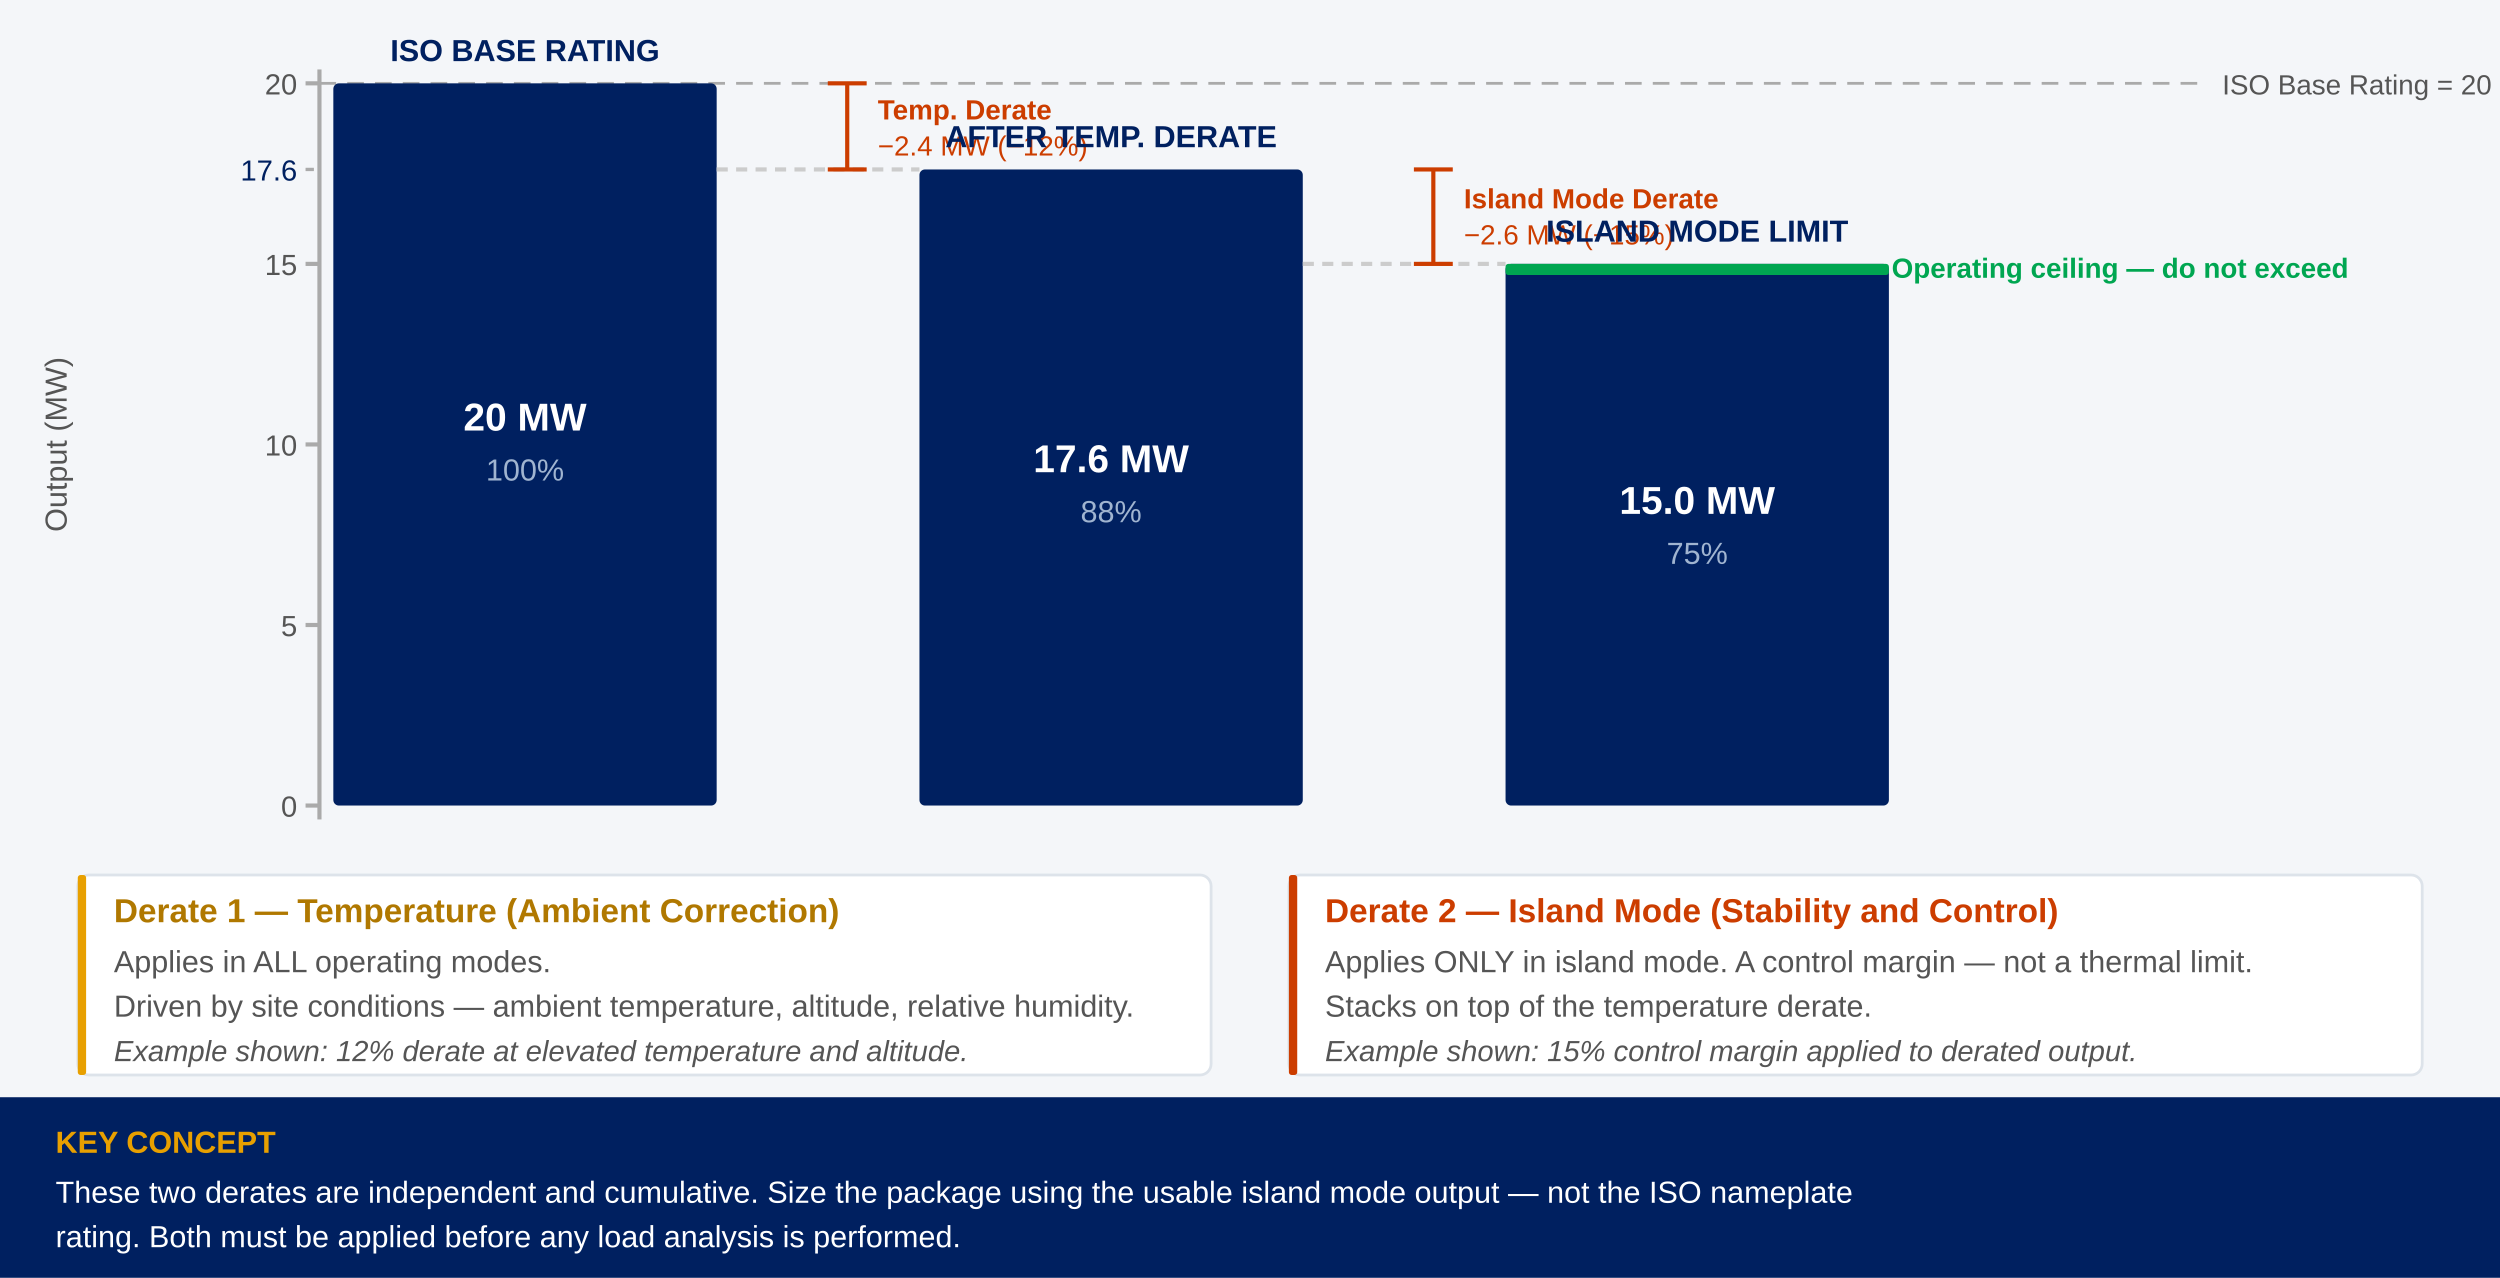
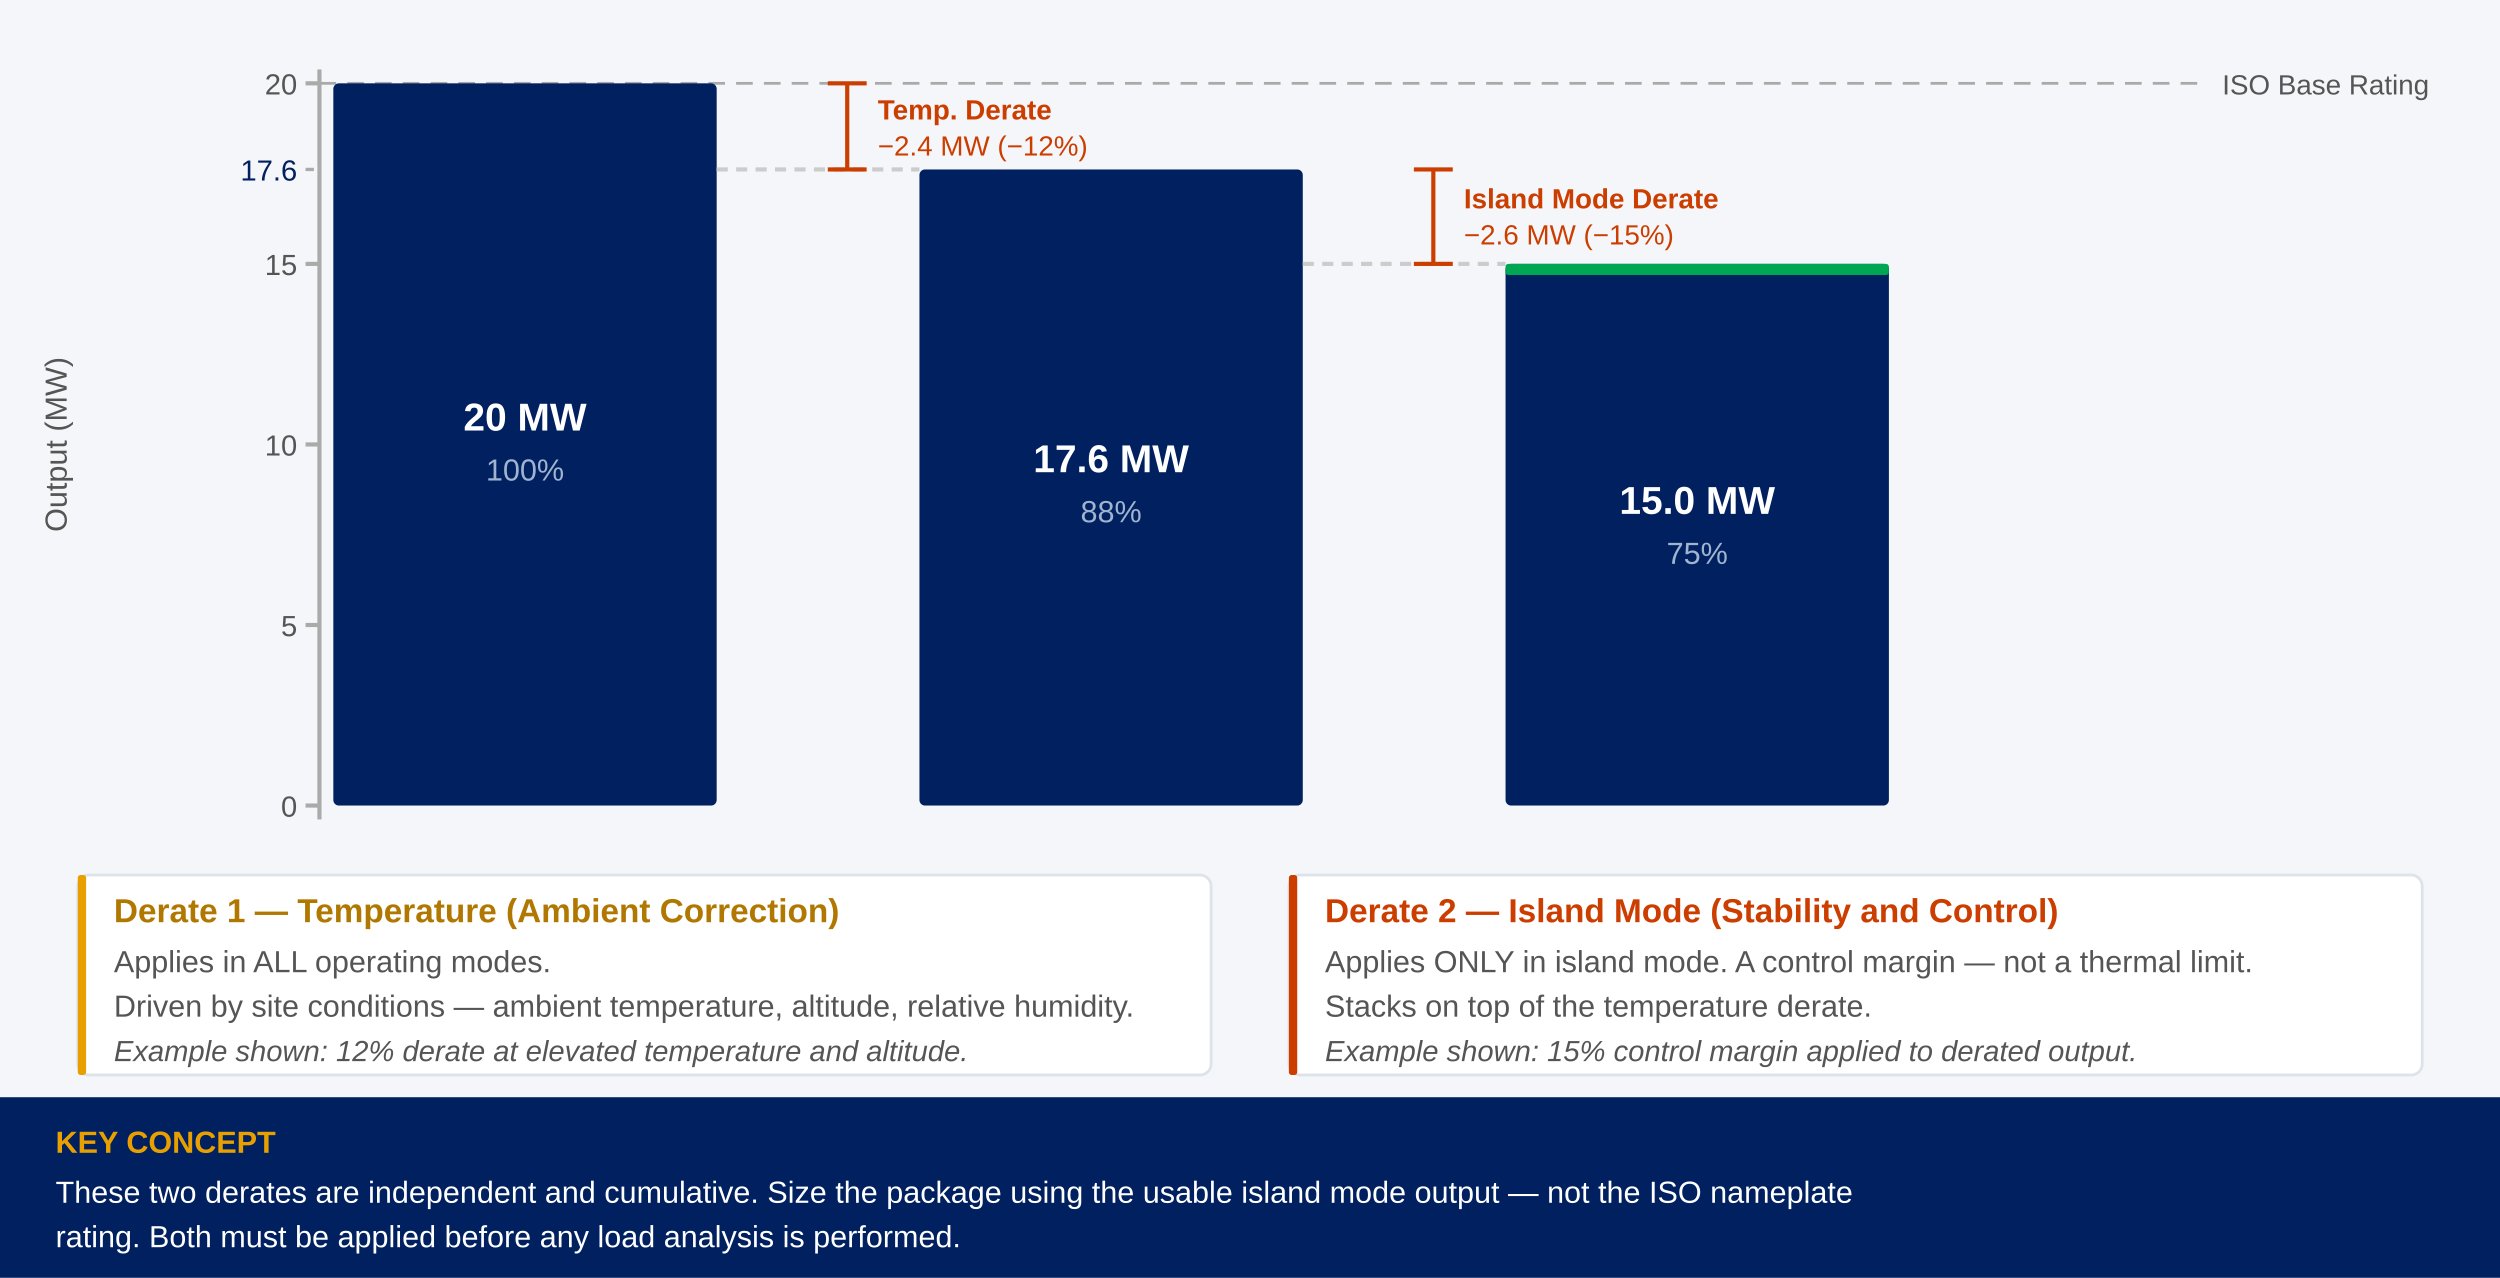
<svg xmlns="http://www.w3.org/2000/svg" viewBox="0 0 900 460" width="900" height="460" font-family="'Segoe UI', Arial, Helvetica, sans-serif">
  <rect width="900" height="460" fill="#f4f6f9" />
  <line x1="115" y1="25" x2="115" y2="295" stroke="#aaa" stroke-width="1.5" />
  <text transform="rotate(-90,24,160)" x="24" y="160" fill="#555" font-size="11" text-anchor="middle">Output (MW)</text>
  <g fill="#555" font-size="10.5" text-anchor="end">
    <line x1="110" y1="290" x2="115" y2="290" stroke="#aaa" stroke-width="1.5" />
    <text x="107" y="294">0</text>
    <line x1="110" y1="225" x2="115" y2="225" stroke="#aaa" stroke-width="1.5" />
    <text x="107" y="229">5</text>
    <line x1="110" y1="160" x2="115" y2="160" stroke="#aaa" stroke-width="1.5" />
    <text x="107" y="164">10</text>
    <line x1="110" y1="95" x2="115" y2="95" stroke="#aaa" stroke-width="1.5" />
    <text x="107" y="99">15</text>
    <line x1="110" y1="61" x2="115" y2="61" stroke="#aaa" stroke-width="1.2" stroke-dasharray="3 2" />
    <text x="107" y="65" fill="#002060">17.6</text>
    <line x1="110" y1="30" x2="115" y2="30" stroke="#aaa" stroke-width="1.5" />
    <text x="107" y="34">20</text>
  </g>
  <line x1="115" y1="30" x2="795" y2="30" stroke="#aaa" stroke-width="1" stroke-dasharray="6 4" />
-   <text x="800" y="34" fill="#555" font-size="10" text-anchor="start">ISO Base Rating = 20 MW</text>
+   <text x="800" y="34" fill="#555" font-size="10" text-anchor="start">ISO Base Rating</text>
  <rect x="120" y="30" width="138" height="260" fill="#002060" rx="2" />
-   <text x="189" y="22" fill="#002060" font-size="11" font-weight="700" text-anchor="middle">ISO BASE RATING</text>
  <text x="189" y="155" fill="white" font-size="14" font-weight="700" text-anchor="middle">20 MW</text>
  <text x="189" y="173" fill="#a0b4d0" font-size="11" text-anchor="middle">100%</text>
  <line x1="258" y1="61" x2="331" y2="61" stroke="#ccc" stroke-width="1.5" stroke-dasharray="4 3" />
  <line x1="305" y1="30" x2="305" y2="61" stroke="#cc3d00" stroke-width="1.5" />
  <line x1="298" y1="30" x2="312" y2="30" stroke="#cc3d00" stroke-width="1.5" />
  <line x1="298" y1="61" x2="312" y2="61" stroke="#cc3d00" stroke-width="1.5" />
  <text x="316" y="43" fill="#cc3d00" font-size="10" font-weight="700">Temp. Derate</text>
  <text x="316" y="56" fill="#cc3d00" font-size="10">−2.4 MW (−12%)</text>
  <rect x="331" y="61" width="138" height="229" fill="#002060" rx="2" />
-   <text x="400" y="53" fill="#002060" font-size="11" font-weight="700" text-anchor="middle">AFTER TEMP. DERATE</text>
  <text x="400" y="170" fill="white" font-size="14" font-weight="700" text-anchor="middle">17.6 MW</text>
  <text x="400" y="188" fill="#a0b4d0" font-size="11" text-anchor="middle">88%</text>
  <line x1="469" y1="95" x2="542" y2="95" stroke="#ccc" stroke-width="1.5" stroke-dasharray="4 3" />
  <line x1="516" y1="61" x2="516" y2="95" stroke="#cc3d00" stroke-width="1.5" />
  <line x1="509" y1="61" x2="523" y2="61" stroke="#cc3d00" stroke-width="1.5" />
  <line x1="509" y1="95" x2="523" y2="95" stroke="#cc3d00" stroke-width="1.5" />
  <text x="527" y="75" fill="#cc3d00" font-size="10" font-weight="700">Island Mode Derate</text>
  <text x="527" y="88" fill="#cc3d00" font-size="10">−2.6 MW (−15%)</text>
  <rect x="542" y="95" width="138" height="195" fill="#002060" rx="2" />
  <rect x="542" y="95" width="138" height="4" fill="#00a651" rx="1" />
-   <text x="681" y="100" fill="#00a651" font-size="10" font-weight="600">Operating ceiling — do not exceed</text>
-   <text x="611" y="87" fill="#002060" font-size="11" font-weight="700" text-anchor="middle">ISLAND MODE LIMIT</text>
  <text x="611" y="185" fill="white" font-size="14" font-weight="700" text-anchor="middle">15.0 MW</text>
  <text x="611" y="203" fill="#a0b4d0" font-size="11" text-anchor="middle">75%</text>
  <rect x="28" y="315" width="408" height="72" rx="4" fill="white" stroke="#dde3ea" stroke-width="1" />
  <rect x="28" y="315" width="3" height="72" rx="1" fill="#e8a000" />
  <text x="41" y="332" fill="#b07800" font-size="12" font-weight="700">Derate 1 — Temperature (Ambient Correction)</text>
  <text x="41" y="350" fill="#555" font-size="11">Applies in ALL operating modes.</text>
  <text x="41" y="366" fill="#555" font-size="11">Driven by site conditions — ambient temperature, altitude, relative humidity.</text>
  <text x="41" y="382" fill="#555" font-size="10.5" font-style="italic">Example shown: 12% derate at elevated temperature and altitude.</text>
  <rect x="464" y="315" width="408" height="72" rx="4" fill="white" stroke="#dde3ea" stroke-width="1" />
  <rect x="464" y="315" width="3" height="72" rx="1" fill="#cc3d00" />
  <text x="477" y="332" fill="#cc3d00" font-size="12" font-weight="700">Derate 2 — Island Mode (Stability and Control)</text>
  <text x="477" y="350" fill="#555" font-size="11">Applies ONLY in island mode. A control margin — not a thermal limit.</text>
  <text x="477" y="366" fill="#555" font-size="11">Stacks on top of the temperature derate.</text>
  <text x="477" y="382" fill="#555" font-size="10.5" font-style="italic">Example shown: 15% control margin applied to derated output.</text>
  <rect x="0" y="395" width="900" height="65" fill="#002060" />
  <text x="20" y="415" fill="#e8a000" font-size="11" font-weight="700">KEY CONCEPT</text>
  <text x="20" y="433" fill="white" font-size="11">These two derates are independent and cumulative. Size the package using the usable island mode output — not the ISO nameplate</text>
  <text x="20" y="449" fill="white" font-size="11">rating. Both must be applied before any load analysis is performed.</text>
</svg>
